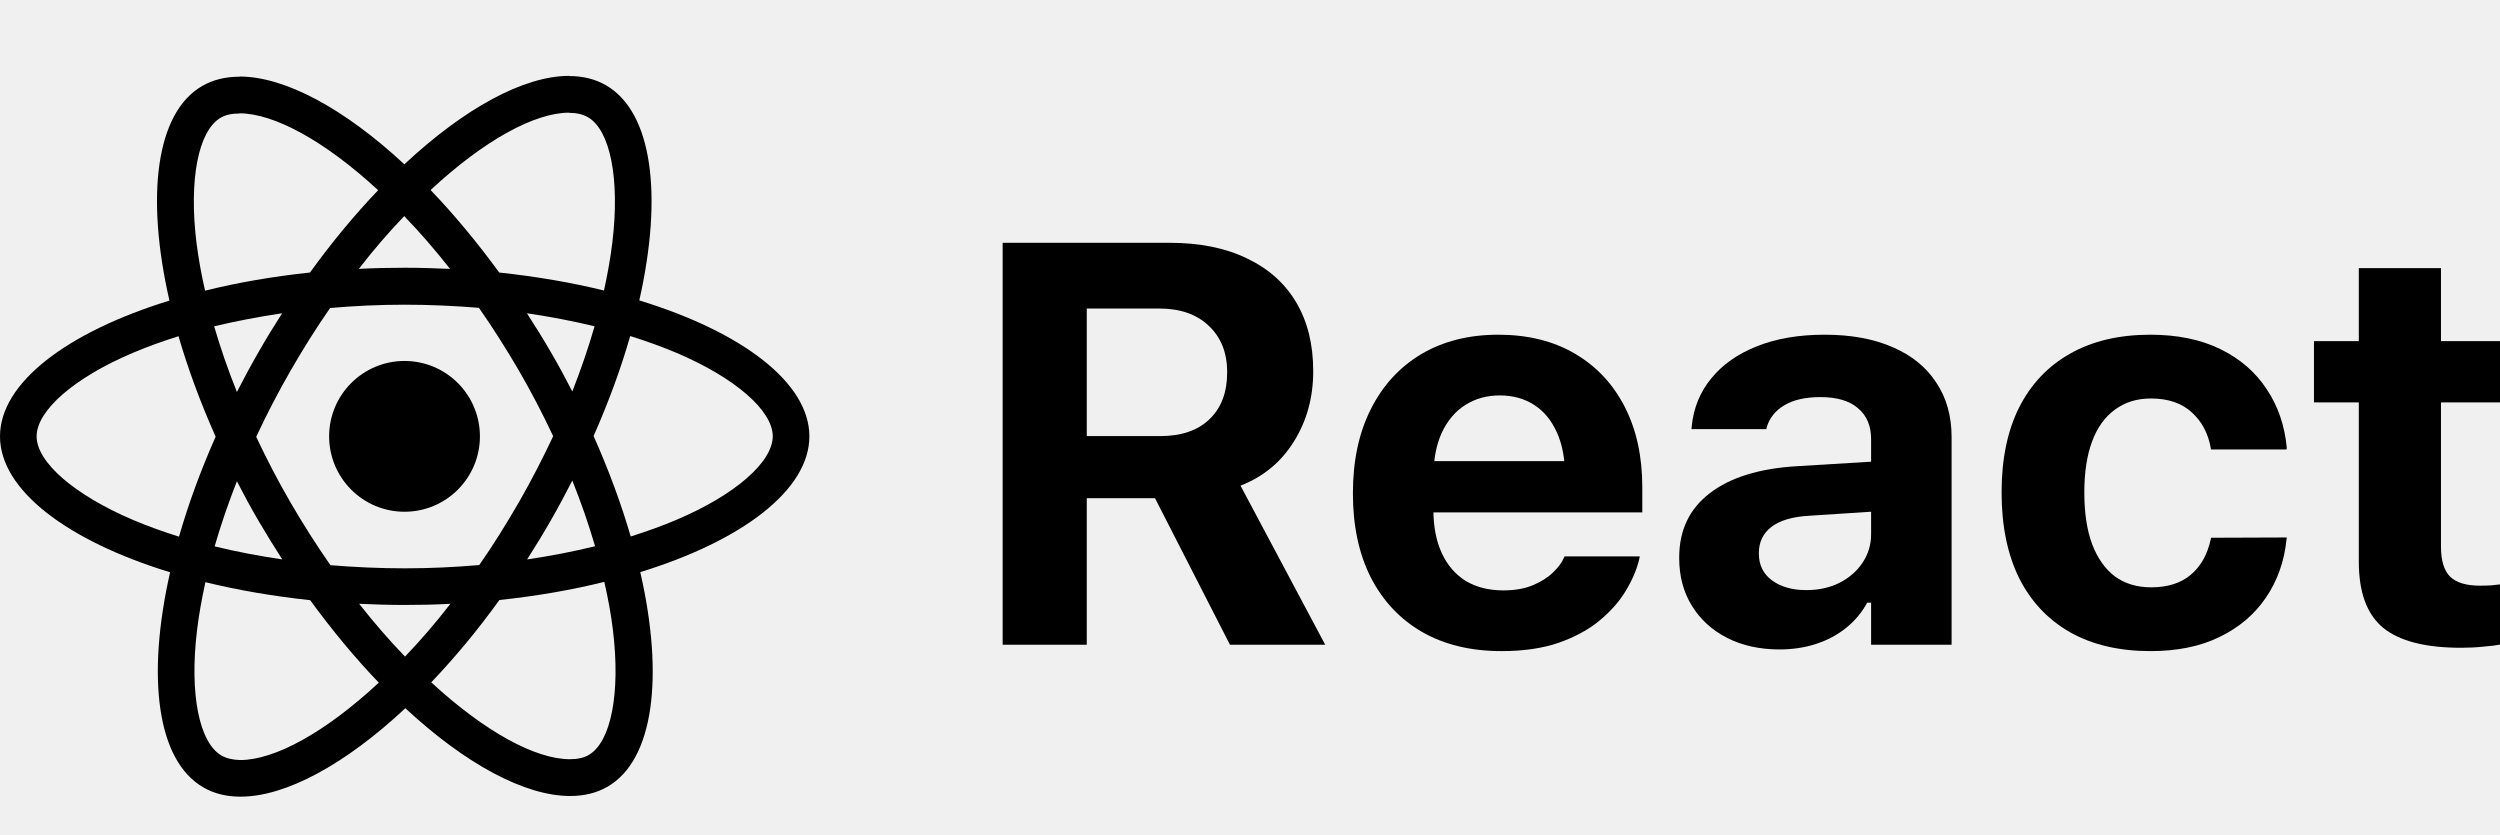
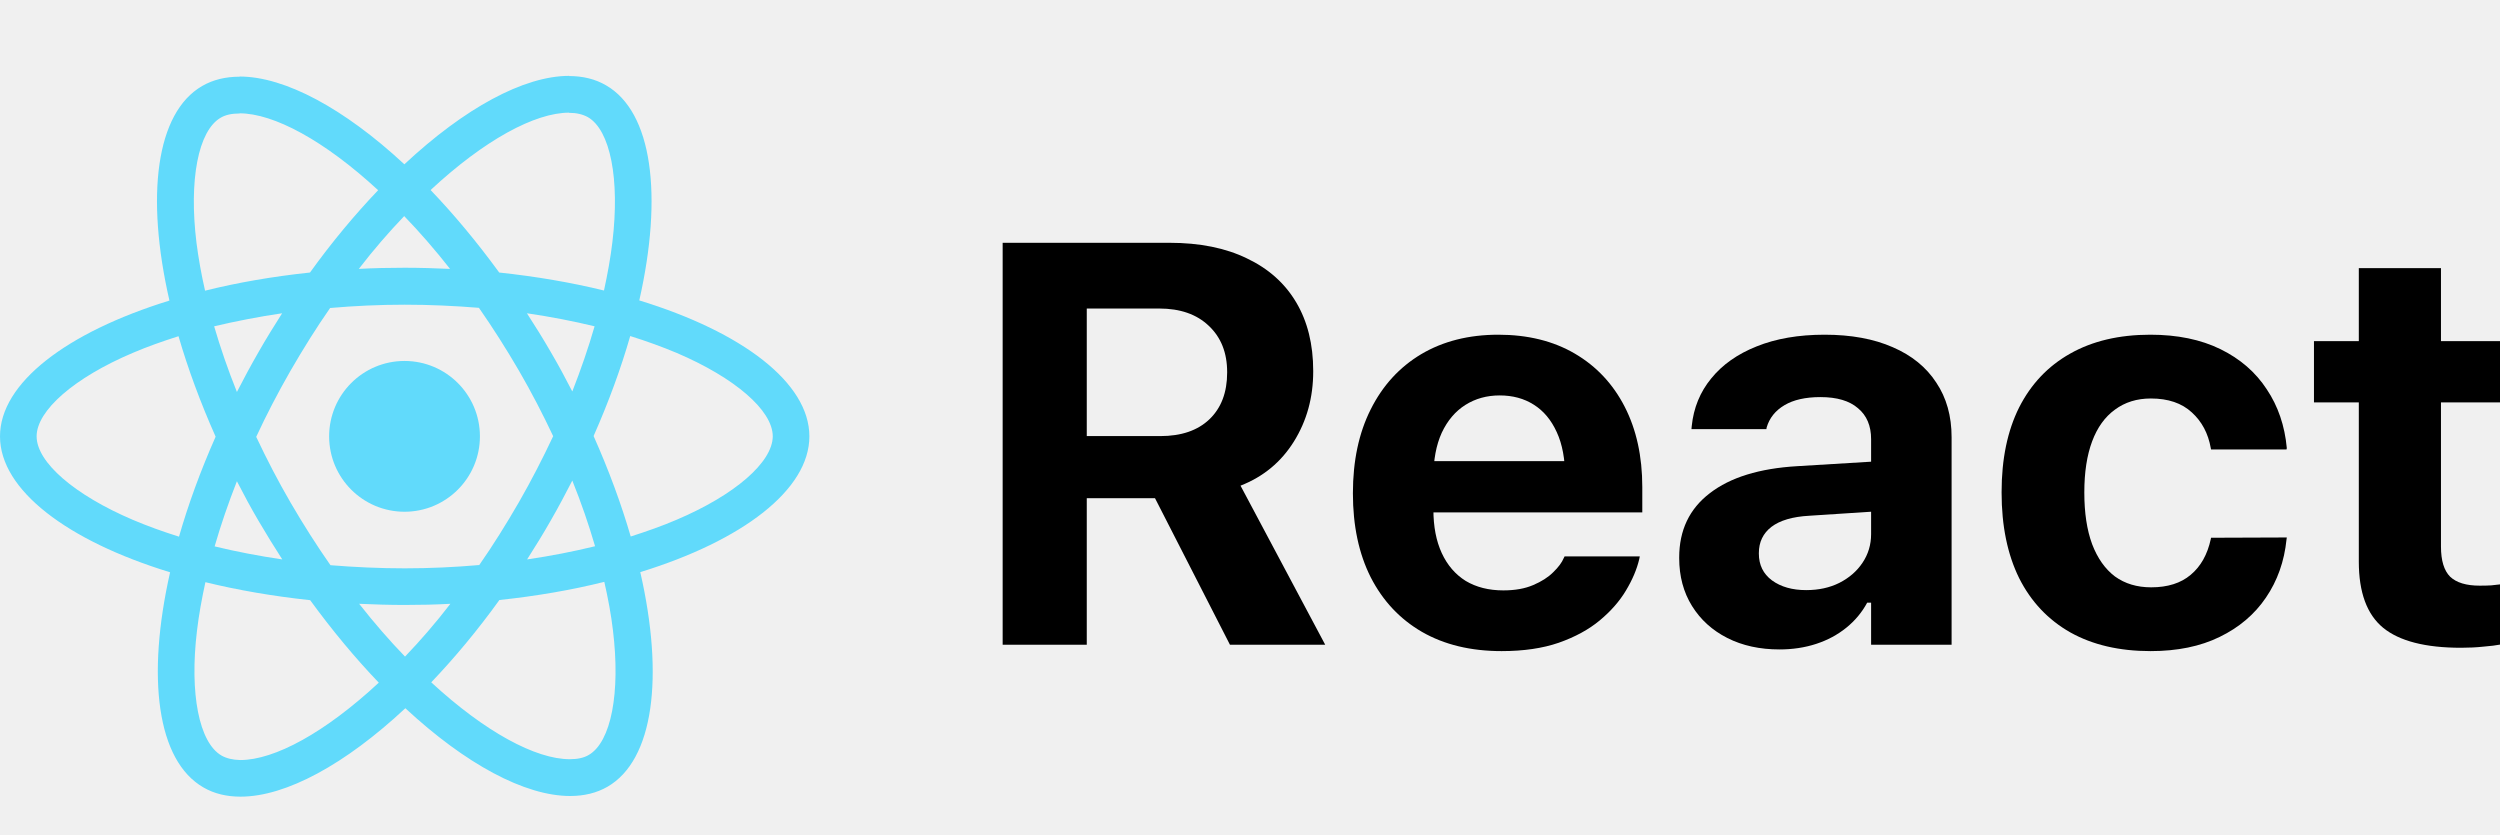
<svg xmlns="http://www.w3.org/2000/svg" width="659" height="220" viewBox="0 0 659 220" fill="none">
  <g clip-path="url(#clip0_463_526)">
    <g clip-path="url(#clip1_463_526)">
-       <path d="M213.353 115.022C213.353 100.888 195.653 87.494 168.517 79.188C174.779 51.529 171.996 29.524 159.732 22.479C156.905 20.826 153.6 20.044 149.991 20.044V29.741C151.991 29.741 153.6 30.133 154.948 30.872C160.863 34.264 163.429 47.18 161.428 63.793C160.95 67.88 160.167 72.186 159.21 76.578C150.687 74.491 141.38 72.882 131.595 71.838C125.724 63.793 119.636 56.487 113.504 50.094C127.681 36.917 140.989 29.698 150.034 29.698V20C138.075 20 122.419 28.524 106.59 43.31C90.76 28.611 75.104 20.174 63.145 20.174V29.872C72.147 29.872 85.498 37.047 99.675 50.137C93.587 56.53 87.498 63.793 81.714 71.838C71.886 72.882 62.58 74.491 54.056 76.622C53.056 72.273 52.316 68.055 51.794 64.01C49.751 47.398 52.273 34.482 58.144 31.046C59.448 30.263 61.144 29.915 63.145 29.915V20.217C59.492 20.217 56.187 21 53.316 22.653C41.096 29.698 38.357 51.659 44.662 79.231C17.613 87.581 0 100.932 0 115.022C0 129.155 17.7 142.55 44.836 150.856C38.574 178.515 41.357 200.52 53.621 207.565C56.448 209.217 59.753 210 63.406 210C75.365 210 91.021 201.476 106.851 186.69C122.68 201.389 138.336 209.826 150.295 209.826C153.948 209.826 157.253 209.043 160.124 207.391C172.344 200.346 175.084 178.384 168.778 150.813C195.74 142.506 213.353 129.112 213.353 115.022ZM156.731 86.015C155.122 91.625 153.122 97.409 150.861 103.193C149.078 99.714 147.208 96.235 145.164 92.756C143.163 89.277 141.032 85.885 138.901 82.579C145.077 83.493 151.035 84.624 156.731 86.015ZM136.814 132.33C133.422 138.201 129.943 143.767 126.333 148.943C119.854 149.508 113.287 149.812 106.677 149.812C100.11 149.812 93.543 149.508 87.107 148.986C83.497 143.811 79.975 138.288 76.583 132.461C73.278 126.764 70.277 120.98 67.537 115.152C70.234 109.325 73.278 103.497 76.539 97.8C79.931 91.93 83.41 86.363 87.02 81.188C93.5 80.623 100.066 80.318 106.677 80.318C113.243 80.318 119.81 80.623 126.246 81.144C129.856 86.32 133.378 91.843 136.77 97.67C140.076 103.367 143.076 109.151 145.816 114.978C143.076 120.806 140.076 126.633 136.814 132.33ZM150.861 126.677C153.209 132.504 155.209 138.331 156.862 143.985C151.165 145.377 145.164 146.551 138.945 147.464C141.076 144.115 143.207 140.68 145.207 137.157C147.208 133.678 149.078 130.156 150.861 126.677ZM106.764 173.079C102.719 168.904 98.675 164.25 94.674 159.162C98.588 159.336 102.589 159.467 106.633 159.467C110.721 159.467 114.765 159.38 118.723 159.162C114.809 164.25 110.764 168.904 106.764 173.079ZM74.408 147.464C68.233 146.551 62.275 145.42 56.578 144.028C58.187 138.418 60.188 132.634 62.449 126.851C64.232 130.33 66.102 133.809 68.146 137.288C70.19 140.767 72.277 144.159 74.408 147.464ZM106.546 56.965C110.591 61.14 114.635 65.793 118.636 70.881C114.722 70.707 110.721 70.577 106.677 70.577C102.589 70.577 98.544 70.664 94.587 70.881C98.501 65.793 102.545 61.14 106.546 56.965ZM74.365 82.579C72.234 85.928 70.103 89.364 68.103 92.886C66.102 96.365 64.232 99.844 62.449 103.323C60.101 97.496 58.1 91.669 56.448 86.015C62.145 84.667 68.146 83.493 74.365 82.579ZM35.008 137.027C19.613 130.46 9.654 121.849 9.654 115.022C9.654 108.194 19.613 99.54 35.008 93.017C38.748 91.408 42.836 89.972 47.054 88.624C49.533 97.148 52.795 106.02 56.839 115.109C52.838 124.154 49.62 132.982 47.185 141.463C42.879 140.114 38.791 138.636 35.008 137.027ZM58.405 199.171C52.49 195.779 49.925 182.863 51.925 166.251C52.403 162.163 53.186 157.858 54.143 153.465C62.666 155.553 71.973 157.162 81.758 158.206C87.629 166.251 93.717 173.557 99.849 179.95C85.672 193.127 72.364 200.346 63.319 200.346C61.362 200.302 59.709 199.911 58.405 199.171ZM161.559 166.033C163.603 182.646 161.08 195.562 155.209 198.997C153.905 199.78 152.209 200.128 150.208 200.128C141.206 200.128 127.855 192.953 113.678 179.863C119.767 173.47 125.855 166.207 131.639 158.162C141.467 157.118 150.774 155.509 159.297 153.378C160.298 157.771 161.08 161.989 161.559 166.033ZM178.302 137.027C174.562 138.636 170.474 140.071 166.255 141.419C163.777 132.895 160.515 124.024 156.471 114.935C160.471 105.889 163.69 97.061 166.125 88.581C170.43 89.929 174.518 91.408 178.345 93.017C193.74 99.583 203.699 108.194 203.699 115.022C203.655 121.849 193.696 130.504 178.302 137.027Z" fill="black" />
-       <path d="M106.633 134.896C117.609 134.896 126.507 125.998 126.507 115.022C126.507 104.046 117.609 95.148 106.633 95.148C95.657 95.148 86.759 104.046 86.759 115.022C86.759 125.998 95.657 134.896 106.633 134.896Z" fill="black" />
+       <path d="M213.353 115.022C213.353 100.888 195.653 87.494 168.517 79.188C174.779 51.529 171.996 29.524 159.732 22.479C156.905 20.826 153.6 20.044 149.991 20.044V29.741C151.991 29.741 153.6 30.133 154.948 30.872C160.863 34.264 163.429 47.18 161.428 63.793C160.95 67.88 160.167 72.186 159.21 76.578C150.687 74.491 141.38 72.882 131.595 71.838C125.724 63.793 119.636 56.487 113.504 50.094C127.681 36.917 140.989 29.698 150.034 29.698V20C138.075 20 122.419 28.524 106.59 43.31C90.76 28.611 75.104 20.174 63.145 20.174V29.872C72.147 29.872 85.498 37.047 99.675 50.137C93.587 56.53 87.498 63.793 81.714 71.838C71.886 72.882 62.58 74.491 54.056 76.622C53.056 72.273 52.316 68.055 51.794 64.01C49.751 47.398 52.273 34.482 58.144 31.046C59.448 30.263 61.144 29.915 63.145 29.915V20.217C59.492 20.217 56.187 21 53.316 22.653C41.096 29.698 38.357 51.659 44.662 79.231C17.613 87.581 0 100.932 0 115.022C0 129.155 17.7 142.55 44.836 150.856C38.574 178.515 41.357 200.52 53.621 207.565C56.448 209.217 59.753 210 63.406 210C75.365 210 91.021 201.476 106.851 186.69C122.68 201.389 138.336 209.826 150.295 209.826C153.948 209.826 157.253 209.043 160.124 207.391C172.344 200.346 175.084 178.384 168.778 150.813C195.74 142.506 213.353 129.112 213.353 115.022ZM156.731 86.015C155.122 91.625 153.122 97.409 150.861 103.193C149.078 99.714 147.208 96.235 145.164 92.756C143.163 89.277 141.032 85.885 138.901 82.579C145.077 83.493 151.035 84.624 156.731 86.015ZM136.814 132.33C133.422 138.201 129.943 143.767 126.333 148.943C119.854 149.508 113.287 149.812 106.677 149.812C100.11 149.812 93.543 149.508 87.107 148.986C83.497 143.811 79.975 138.288 76.583 132.461C73.278 126.764 70.277 120.98 67.537 115.152C70.234 109.325 73.278 103.497 76.539 97.8C79.931 91.93 83.41 86.363 87.02 81.188C93.5 80.623 100.066 80.318 106.677 80.318C113.243 80.318 119.81 80.623 126.246 81.144C129.856 86.32 133.378 91.843 136.77 97.67C140.076 103.367 143.076 109.151 145.816 114.978C143.076 120.806 140.076 126.633 136.814 132.33ZM150.861 126.677C153.209 132.504 155.209 138.331 156.862 143.985C151.165 145.377 145.164 146.551 138.945 147.464C141.076 144.115 143.207 140.68 145.207 137.157C147.208 133.678 149.078 130.156 150.861 126.677ZM106.764 173.079C102.719 168.904 98.675 164.25 94.674 159.162C98.588 159.336 102.589 159.467 106.633 159.467C110.721 159.467 114.765 159.38 118.723 159.162C114.809 164.25 110.764 168.904 106.764 173.079ZM74.408 147.464C68.233 146.551 62.275 145.42 56.578 144.028C58.187 138.418 60.188 132.634 62.449 126.851C64.232 130.33 66.102 133.809 68.146 137.288C70.19 140.767 72.277 144.159 74.408 147.464ZM106.546 56.965C110.591 61.14 114.635 65.793 118.636 70.881C114.722 70.707 110.721 70.577 106.677 70.577C102.589 70.577 98.544 70.664 94.587 70.881C98.501 65.793 102.545 61.14 106.546 56.965ZM74.365 82.579C72.234 85.928 70.103 89.364 68.103 92.886C66.102 96.365 64.232 99.844 62.449 103.323C60.101 97.496 58.1 91.669 56.448 86.015C62.145 84.667 68.146 83.493 74.365 82.579ZM35.008 137.027C19.613 130.46 9.654 121.849 9.654 115.022C9.654 108.194 19.613 99.54 35.008 93.017C38.748 91.408 42.836 89.972 47.054 88.624C49.533 97.148 52.795 106.02 56.839 115.109C52.838 124.154 49.62 132.982 47.185 141.463C42.879 140.114 38.791 138.636 35.008 137.027ZM58.405 199.171C52.49 195.779 49.925 182.863 51.925 166.251C52.403 162.163 53.186 157.858 54.143 153.465C62.666 155.553 71.973 157.162 81.758 158.206C87.629 166.251 93.717 173.557 99.849 179.95C85.672 193.127 72.364 200.346 63.319 200.346C61.362 200.302 59.709 199.911 58.405 199.171ZM161.559 166.033C163.603 182.646 161.08 195.562 155.209 198.997C153.905 199.78 152.209 200.128 150.208 200.128C141.206 200.128 127.855 192.953 113.678 179.863C119.767 173.47 125.855 166.207 131.639 158.162C141.467 157.118 150.774 155.509 159.297 153.378C160.298 157.771 161.08 161.989 161.559 166.033ZM178.302 137.027C174.562 138.636 170.474 140.071 166.255 141.419C163.777 132.895 160.515 124.024 156.471 114.935C160.471 105.889 163.69 97.061 166.125 88.581C170.43 89.929 174.518 91.408 178.345 93.017C193.74 99.583 203.699 108.194 203.699 115.022C203.655 121.849 193.696 130.504 178.302 137.027Z" fill="#61dafb" />
+       <path d="M106.633 134.896C117.609 134.896 126.507 125.998 126.507 115.022C126.507 104.046 117.609 95.148 106.633 95.148C95.657 95.148 86.759 104.046 86.759 115.022C86.759 125.998 95.657 134.896 106.633 134.896Z" fill="#61dafb" />
    </g>
-     <path d="M264.3 169.944H286.472V131.325H303.359C303.554 131.325 303.75 131.325 303.946 131.325C304.142 131.325 304.313 131.325 304.46 131.325L324.21 169.944H349.319L327 128.021C333.02 125.672 337.719 121.781 341.096 116.348C344.473 110.915 346.162 104.772 346.162 97.92V97.773C346.162 90.773 344.669 84.753 341.683 79.712C338.698 74.67 334.366 70.803 328.688 68.112C323.059 65.371 316.256 64 308.278 64H264.3V169.944ZM286.472 114.953V81.327H305.561C311.092 81.327 315.448 82.844 318.63 85.879C321.86 88.913 323.476 92.976 323.476 98.066V98.213C323.476 103.45 321.909 107.562 318.777 110.548C315.693 113.484 311.386 114.953 305.855 114.953H286.472Z" fill="black" />
-     <path d="M395.831 171.632C401.607 171.632 406.624 170.898 410.882 169.43C415.19 167.912 418.787 165.954 421.675 163.556C424.612 161.109 426.912 158.49 428.576 155.7C430.289 152.861 431.464 150.096 432.1 147.404L432.247 146.67H412.424L412.204 147.11C411.714 148.285 410.784 149.533 409.414 150.855C408.092 152.176 406.33 153.302 404.128 154.232C401.974 155.162 399.355 155.627 396.272 155.627C392.454 155.627 389.15 154.795 386.36 153.131C383.619 151.418 381.515 148.97 380.046 145.789C378.578 142.607 377.844 138.789 377.844 134.335V125.819C377.844 121.218 378.578 117.302 380.046 114.072C381.564 110.841 383.644 108.394 386.287 106.73C388.93 105.066 391.94 104.234 395.317 104.234C398.744 104.234 401.729 105.041 404.275 106.656C406.869 108.272 408.9 110.694 410.368 113.925C411.837 117.106 412.571 121.071 412.571 125.819V134.262L422.703 121.56H367.271V135.07H432.908V128.388C432.908 120.312 431.366 113.264 428.283 107.244C425.199 101.223 420.818 96.549 415.141 93.221C409.463 89.892 402.733 88.228 394.95 88.228C387.168 88.228 380.389 89.941 374.613 93.368C368.887 96.794 364.457 101.639 361.324 107.905C358.192 114.121 356.626 121.487 356.626 130.004V130.077C356.626 138.594 358.192 145.96 361.324 152.176C364.506 158.392 369.009 163.189 374.834 166.566C380.707 169.944 387.706 171.632 395.831 171.632Z" fill="black" />
-     <path d="M469.068 171.192C472.543 171.192 475.774 170.702 478.76 169.723C481.745 168.744 484.388 167.325 486.689 165.465C488.989 163.605 490.825 161.403 492.195 158.857H493.223V169.944H514.441V115.246C514.441 109.667 513.095 104.87 510.403 100.856C507.76 96.794 503.942 93.686 498.95 91.532C493.957 89.329 487.961 88.228 480.962 88.228C474.11 88.228 468.138 89.256 463.048 91.312C458.006 93.319 454.017 96.133 451.081 99.755C448.144 103.328 446.431 107.513 445.941 112.31L445.868 113.117H465.618L465.691 112.677C466.425 110.181 467.991 108.223 470.39 106.803C472.788 105.384 475.945 104.674 479.861 104.674C484.217 104.674 487.521 105.653 489.772 107.611C492.073 109.52 493.223 112.236 493.223 115.76V140.796C493.223 143.586 492.464 146.107 490.947 148.358C489.479 150.561 487.448 152.323 484.853 153.645C482.308 154.917 479.396 155.553 476.117 155.553C472.446 155.553 469.435 154.697 467.086 152.984C464.786 151.271 463.635 148.921 463.635 145.936V145.789C463.635 142.901 464.737 140.6 466.939 138.887C469.191 137.174 472.519 136.195 476.924 135.951L504.016 134.189V121.047L473.767 122.882C463.782 123.469 456.098 125.843 450.714 130.004C445.329 134.115 442.637 139.768 442.637 146.963V147.11C442.637 151.907 443.763 156.116 446.015 159.738C448.266 163.36 451.374 166.175 455.339 168.182C459.304 170.188 463.88 171.192 469.068 171.192Z" fill="black" />
-     <path d="M566.901 171.632C573.949 171.632 580.018 170.384 585.108 167.888C590.248 165.392 594.31 161.941 597.296 157.536C600.331 153.082 602.142 147.967 602.729 142.191L602.802 141.677L582.832 141.751L582.759 142.118C581.878 146.18 580.116 149.313 577.473 151.515C574.879 153.718 571.404 154.819 567.047 154.819C563.327 154.819 560.146 153.865 557.503 151.956C554.909 149.998 552.902 147.159 551.483 143.439C550.112 139.719 549.427 135.192 549.427 129.857V129.783C549.427 124.497 550.112 120.019 551.483 116.348C552.853 112.677 554.86 109.887 557.503 107.978C560.146 106.02 563.303 105.041 566.974 105.041C571.526 105.041 575.123 106.265 577.767 108.712C580.41 111.111 582.074 114.243 582.759 118.11L582.832 118.477H602.729L602.802 118.11C602.264 112.236 600.502 107.072 597.516 102.618C594.579 98.115 590.517 94.591 585.329 92.046C580.14 89.501 573.973 88.228 566.827 88.228C558.604 88.228 551.556 89.892 545.682 93.221C539.858 96.5 535.379 101.223 532.247 107.391C529.163 113.558 527.621 120.998 527.621 129.71V129.857C527.621 138.618 529.163 146.131 532.247 152.396C535.379 158.613 539.882 163.385 545.756 166.713C551.629 169.993 558.678 171.632 566.901 171.632Z" fill="black" />
-     <path d="M648.727 170.751C650.832 170.751 652.79 170.653 654.601 170.458C656.461 170.311 658.027 170.115 659.3 169.87V154.012C658.419 154.11 657.538 154.207 656.657 154.305C655.825 154.354 654.821 154.379 653.647 154.379C650.122 154.379 647.528 153.596 645.864 152.029C644.249 150.414 643.441 147.771 643.441 144.1V106.069H659.3V89.917H643.441V70.681H621.783V89.917H609.962V106.069H621.783V148.065C621.783 156.141 623.912 161.941 628.17 165.465C632.477 168.989 639.33 170.751 648.727 170.751Z" fill="black" />
+     <path d="M264.3 169.944H286.472V131.325H303.359C303.554 131.325 303.75 131.325 303.946 131.325C304.142 131.325 304.313 131.325 304.46 131.325L324.21 169.944H349.319L327 128.021C333.02 125.672 337.719 121.781 341.096 116.348C344.473 110.915 346.162 104.772 346.162 97.92V97.773C346.162 90.773 344.669 84.753 341.683 79.712C338.698 74.67 334.366 70.803 328.688 68.112C323.059 65.371 316.256 64 308.278 64H264.3V169.944ZM286.472 114.953V81.327H305.561C311.092 81.327 315.448 82.844 318.63 85.879C321.86 88.913 323.476 92.976 323.476 98.066V98.213C323.476 103.45 321.909 107.562 318.777 110.548C315.693 113.484 311.386 114.953 305.855 114.953H286.472Z" fill="currentColor" />
+     <path d="M395.831 171.632C401.607 171.632 406.624 170.898 410.882 169.43C415.19 167.912 418.787 165.954 421.675 163.556C424.612 161.109 426.912 158.49 428.576 155.7C430.289 152.861 431.464 150.096 432.1 147.404L432.247 146.67H412.424L412.204 147.11C411.714 148.285 410.784 149.533 409.414 150.855C408.092 152.176 406.33 153.302 404.128 154.232C401.974 155.162 399.355 155.627 396.272 155.627C392.454 155.627 389.15 154.795 386.36 153.131C383.619 151.418 381.515 148.97 380.046 145.789C378.578 142.607 377.844 138.789 377.844 134.335V125.819C377.844 121.218 378.578 117.302 380.046 114.072C381.564 110.841 383.644 108.394 386.287 106.73C388.93 105.066 391.94 104.234 395.317 104.234C398.744 104.234 401.729 105.041 404.275 106.656C406.869 108.272 408.9 110.694 410.368 113.925C411.837 117.106 412.571 121.071 412.571 125.819V134.262L422.703 121.56H367.271V135.07H432.908V128.388C432.908 120.312 431.366 113.264 428.283 107.244C425.199 101.223 420.818 96.549 415.141 93.221C409.463 89.892 402.733 88.228 394.95 88.228C387.168 88.228 380.389 89.941 374.613 93.368C368.887 96.794 364.457 101.639 361.324 107.905C358.192 114.121 356.626 121.487 356.626 130.004V130.077C356.626 138.594 358.192 145.96 361.324 152.176C364.506 158.392 369.009 163.189 374.834 166.566C380.707 169.944 387.706 171.632 395.831 171.632Z" fill="currentColor" />
+     <path d="M469.068 171.192C472.543 171.192 475.774 170.702 478.76 169.723C481.745 168.744 484.388 167.325 486.689 165.465C488.989 163.605 490.825 161.403 492.195 158.857H493.223V169.944H514.441V115.246C514.441 109.667 513.095 104.87 510.403 100.856C507.76 96.794 503.942 93.686 498.95 91.532C493.957 89.329 487.961 88.228 480.962 88.228C474.11 88.228 468.138 89.256 463.048 91.312C458.006 93.319 454.017 96.133 451.081 99.755C448.144 103.328 446.431 107.513 445.941 112.31L445.868 113.117H465.618L465.691 112.677C466.425 110.181 467.991 108.223 470.39 106.803C472.788 105.384 475.945 104.674 479.861 104.674C484.217 104.674 487.521 105.653 489.772 107.611C492.073 109.52 493.223 112.236 493.223 115.76V140.796C493.223 143.586 492.464 146.107 490.947 148.358C489.479 150.561 487.448 152.323 484.853 153.645C482.308 154.917 479.396 155.553 476.117 155.553C472.446 155.553 469.435 154.697 467.086 152.984C464.786 151.271 463.635 148.921 463.635 145.936V145.789C463.635 142.901 464.737 140.6 466.939 138.887C469.191 137.174 472.519 136.195 476.924 135.951L504.016 134.189V121.047L473.767 122.882C463.782 123.469 456.098 125.843 450.714 130.004C445.329 134.115 442.637 139.768 442.637 146.963V147.11C442.637 151.907 443.763 156.116 446.015 159.738C448.266 163.36 451.374 166.175 455.339 168.182C459.304 170.188 463.88 171.192 469.068 171.192Z" fill="currentColor" />
+     <path d="M566.901 171.632C573.949 171.632 580.018 170.384 585.108 167.888C590.248 165.392 594.31 161.941 597.296 157.536C600.331 153.082 602.142 147.967 602.729 142.191L602.802 141.677L582.832 141.751L582.759 142.118C581.878 146.18 580.116 149.313 577.473 151.515C574.879 153.718 571.404 154.819 567.047 154.819C563.327 154.819 560.146 153.865 557.503 151.956C554.909 149.998 552.902 147.159 551.483 143.439C550.112 139.719 549.427 135.192 549.427 129.857V129.783C549.427 124.497 550.112 120.019 551.483 116.348C552.853 112.677 554.86 109.887 557.503 107.978C560.146 106.02 563.303 105.041 566.974 105.041C571.526 105.041 575.123 106.265 577.767 108.712C580.41 111.111 582.074 114.243 582.759 118.11L582.832 118.477H602.729L602.802 118.11C602.264 112.236 600.502 107.072 597.516 102.618C594.579 98.115 590.517 94.591 585.329 92.046C580.14 89.501 573.973 88.228 566.827 88.228C558.604 88.228 551.556 89.892 545.682 93.221C539.858 96.5 535.379 101.223 532.247 107.391C529.163 113.558 527.621 120.998 527.621 129.71V129.857C527.621 138.618 529.163 146.131 532.247 152.396C535.379 158.613 539.882 163.385 545.756 166.713C551.629 169.993 558.678 171.632 566.901 171.632Z" fill="currentColor" />
+     <path d="M648.727 170.751C650.832 170.751 652.79 170.653 654.601 170.458C656.461 170.311 658.027 170.115 659.3 169.87V154.012C658.419 154.11 657.538 154.207 656.657 154.305C655.825 154.354 654.821 154.379 653.647 154.379C650.122 154.379 647.528 153.596 645.864 152.029C644.249 150.414 643.441 147.771 643.441 144.1V106.069H659.3V89.917H643.441V70.681H621.783V89.917H609.962V106.069H621.783V148.065C621.783 156.141 623.912 161.941 628.17 165.465C632.477 168.989 639.33 170.751 648.727 170.751Z" fill="currentColor" />
  </g>
  <defs>
    <clipPath id="clip0_463_526">
-       <rect width="659" height="220" fill="white" />
+       <rect width="659" height="220" fill="#61dafb" />
    </clipPath>
    <clipPath id="clip1_463_526">
-       <rect width="213.353" height="190" fill="white" transform="translate(0 20)" />
+       <rect width="213.353" height="190" fill="#61dafb" transform="translate(0 20)" />
    </clipPath>
  </defs>
</svg>
